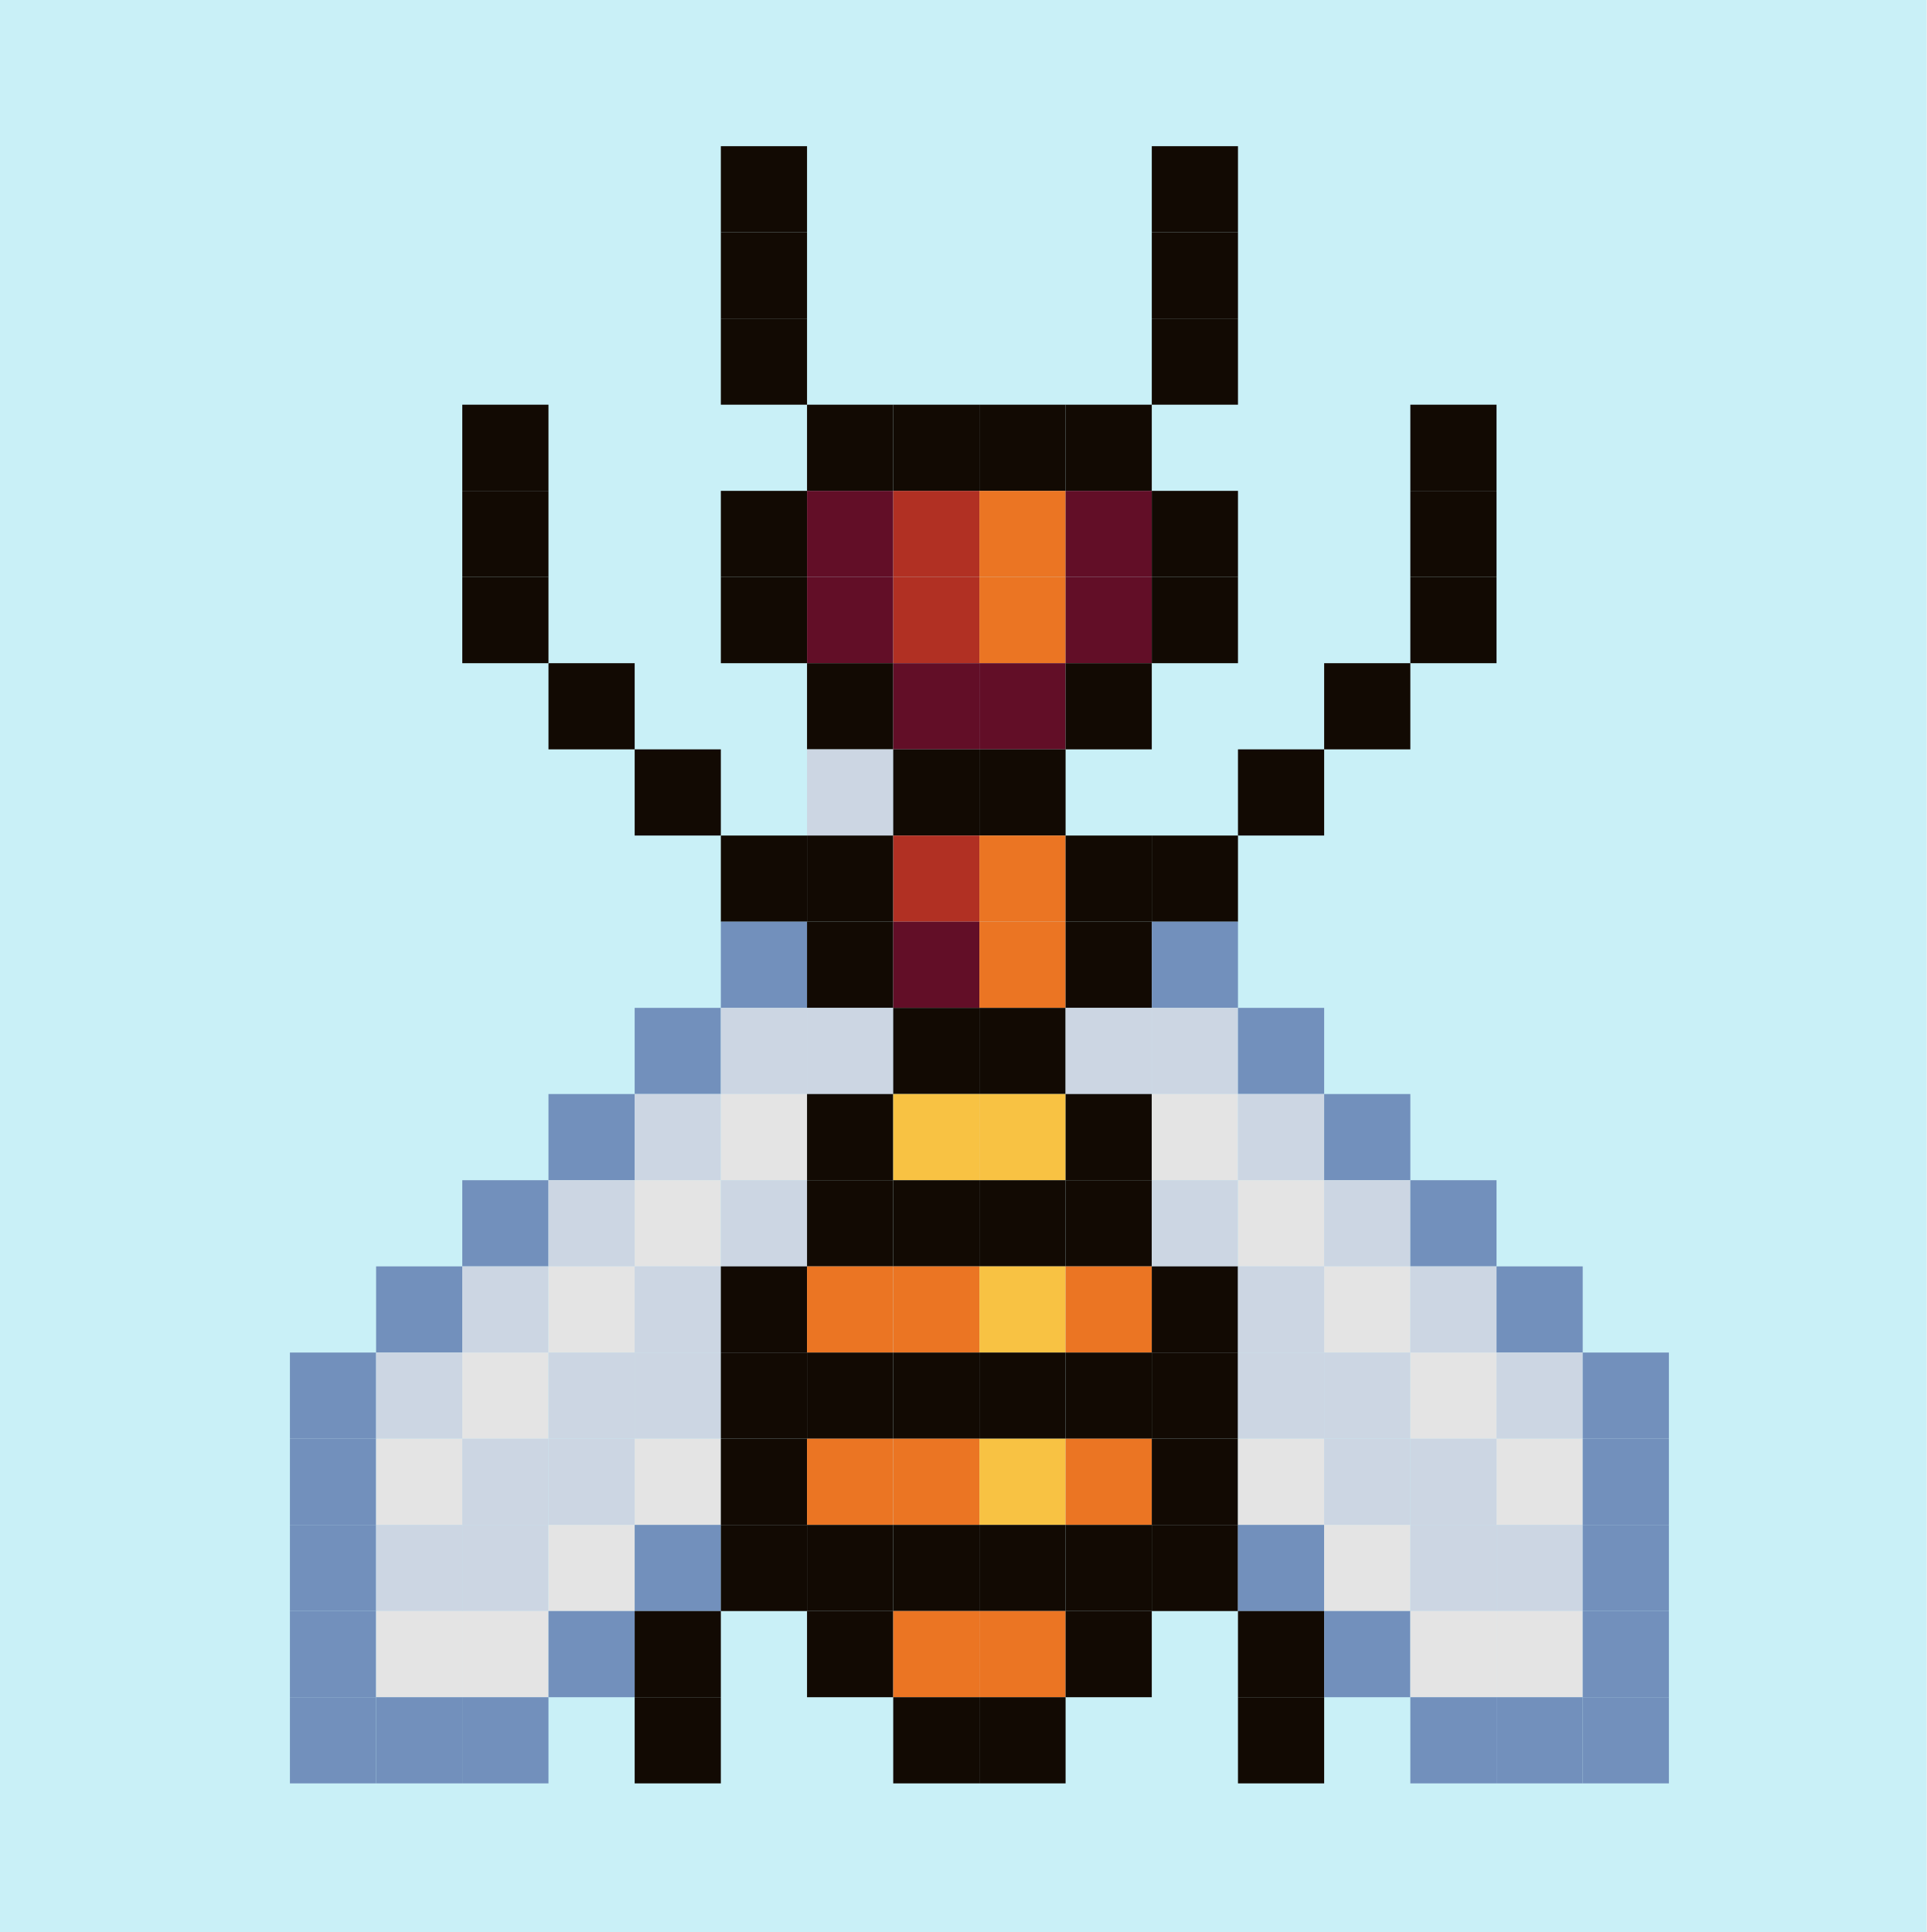
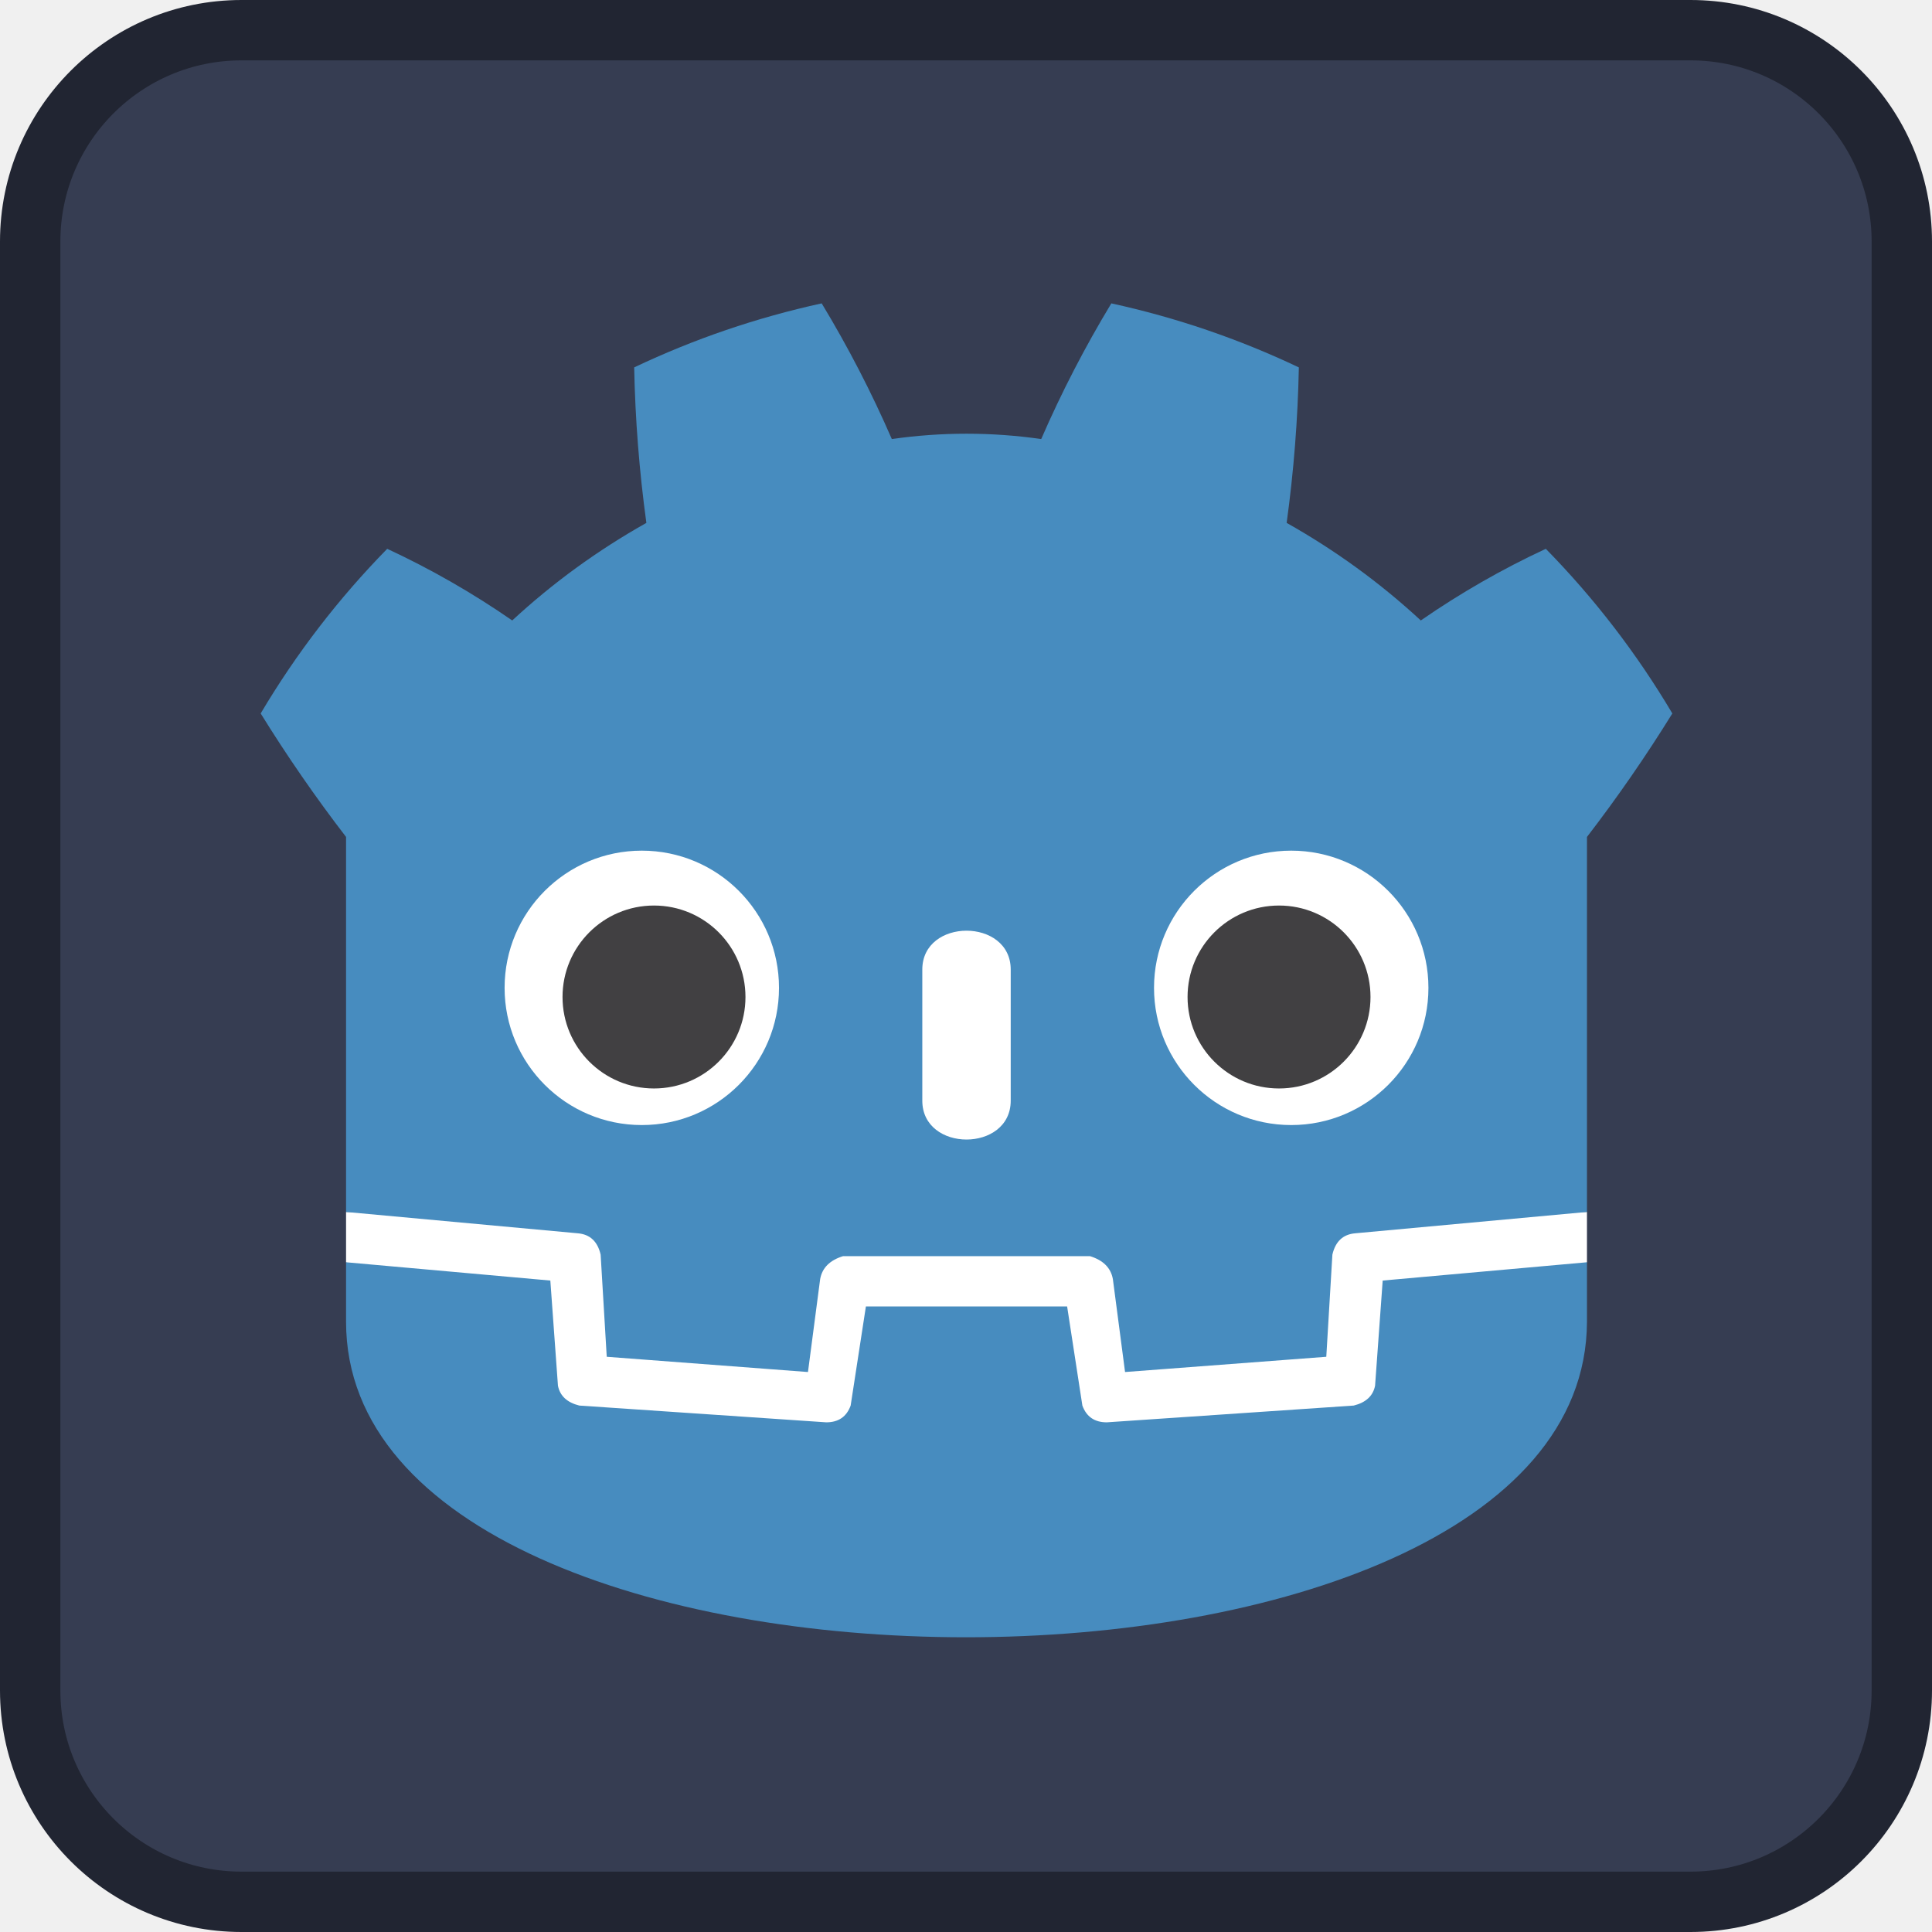
- <svg xmlns="http://www.w3.org/2000/svg" id="Layer_1" width="1594.88" height="1599.81" viewBox="0 0 1594.88 1599.81">
-   <defs>
-     <style>.cls-1{fill:#120a03;}.cls-1,.cls-2,.cls-3,.cls-4,.cls-5,.cls-6,.cls-7,.cls-8,.cls-9{stroke-width:0px;}.cls-2{fill:#eb7523;}.cls-3{fill:#b13023;}.cls-4{fill:#7290bc;}.cls-5{fill:#c9f0f7;}.cls-6{fill:#e4e4e4;}.cls-7{fill:#620e27;}.cls-8{fill:#ccd6e3;}.cls-9{fill:#f8c243;}</style>
-   </defs>
-   <rect class="cls-5" width="1594.88" height="1599.81" />
-   <rect class="cls-1" x="596.78" y="121.05" width="71.35" height="71.35" />
-   <rect class="cls-1" x="953.55" y="121.05" width="71.35" height="71.35" />
-   <rect class="cls-1" x="596.78" y="192.41" width="71.35" height="71.35" />
-   <rect class="cls-1" x="953.55" y="192.41" width="71.35" height="71.35" />
-   <rect class="cls-1" x="596.78" y="263.76" width="71.35" height="71.35" />
-   <rect class="cls-1" x="953.55" y="263.76" width="71.35" height="71.35" />
-   <rect class="cls-1" x="382.72" y="335.11" width="71.35" height="71.35" />
-   <rect class="cls-1" x="668.13" y="335.11" width="71.35" height="71.35" />
-   <rect class="cls-1" x="739.49" y="335.11" width="71.35" height="71.35" />
-   <rect class="cls-1" x="810.84" y="335.11" width="71.35" height="71.35" />
-   <rect class="cls-1" x="882.19" y="335.11" width="71.35" height="71.35" />
-   <rect class="cls-1" x="1167.6" y="335.11" width="71.35" height="71.35" />
-   <rect class="cls-1" x="382.72" y="406.46" width="71.35" height="71.35" />
-   <rect class="cls-1" x="596.78" y="406.46" width="71.35" height="71.35" />
-   <rect class="cls-7" x="668.13" y="406.46" width="71.35" height="71.35" />
-   <rect class="cls-3" x="739.49" y="406.46" width="71.35" height="71.35" />
-   <rect class="cls-2" x="810.84" y="406.46" width="71.35" height="71.35" />
-   <rect class="cls-7" x="882.19" y="406.46" width="71.35" height="71.35" />
-   <rect class="cls-1" x="953.55" y="406.46" width="71.35" height="71.35" />
-   <rect class="cls-1" x="1167.6" y="406.46" width="71.35" height="71.35" />
-   <rect class="cls-1" x="382.72" y="477.82" width="71.35" height="71.35" />
-   <rect class="cls-1" x="596.78" y="477.82" width="71.35" height="71.35" />
-   <rect class="cls-7" x="668.13" y="477.82" width="71.35" height="71.35" />
-   <rect class="cls-3" x="739.49" y="477.82" width="71.35" height="71.35" />
-   <rect class="cls-2" x="810.84" y="477.82" width="71.35" height="71.35" />
-   <rect class="cls-7" x="882.19" y="477.82" width="71.35" height="71.35" />
-   <rect class="cls-1" x="953.55" y="477.82" width="71.35" height="71.35" />
-   <rect class="cls-1" x="1167.6" y="477.82" width="71.35" height="71.35" />
-   <rect class="cls-1" x="454.08" y="549.17" width="71.35" height="71.35" />
-   <rect class="cls-1" x="668.13" y="549.17" width="71.35" height="71.35" />
-   <rect class="cls-7" x="739.49" y="549.17" width="71.35" height="71.35" />
-   <rect class="cls-7" x="810.84" y="549.17" width="71.35" height="71.35" />
-   <rect class="cls-1" x="882.19" y="549.17" width="71.35" height="71.35" />
-   <rect class="cls-1" x="1096.25" y="549.17" width="71.35" height="71.35" />
-   <rect class="cls-1" x="525.43" y="620.52" width="71.35" height="71.35" />
-   <rect class="cls-8" x="668.13" y="620.52" width="71.35" height="71.35" />
-   <rect class="cls-1" x="739.49" y="620.52" width="71.35" height="71.35" />
-   <rect class="cls-1" x="810.84" y="620.52" width="71.35" height="71.35" />
-   <rect class="cls-1" x="1024.9" y="620.52" width="71.35" height="71.35" />
-   <rect class="cls-1" x="596.78" y="691.88" width="71.35" height="71.35" />
-   <rect class="cls-1" x="668.13" y="691.88" width="71.35" height="71.35" />
-   <rect class="cls-3" x="739.49" y="691.88" width="71.35" height="71.35" />
-   <rect class="cls-2" x="810.84" y="691.88" width="71.35" height="71.35" />
-   <rect class="cls-1" x="882.19" y="691.88" width="71.35" height="71.35" />
-   <rect class="cls-1" x="953.55" y="691.88" width="71.35" height="71.35" />
-   <rect class="cls-4" x="596.78" y="763.23" width="71.35" height="71.35" />
-   <rect class="cls-1" x="668.13" y="763.23" width="71.35" height="71.35" />
-   <rect class="cls-7" x="739.49" y="763.23" width="71.35" height="71.35" />
-   <rect class="cls-2" x="810.84" y="763.23" width="71.35" height="71.35" />
-   <rect class="cls-1" x="882.19" y="763.23" width="71.35" height="71.35" />
-   <rect class="cls-4" x="953.55" y="763.23" width="71.35" height="71.35" />
-   <rect class="cls-4" x="525.43" y="834.58" width="71.35" height="71.35" />
-   <rect class="cls-8" x="596.78" y="834.58" width="71.35" height="71.35" />
-   <rect class="cls-8" x="668.13" y="834.58" width="71.35" height="71.35" />
-   <rect class="cls-1" x="739.49" y="834.58" width="71.35" height="71.35" />
-   <rect class="cls-1" x="810.84" y="834.58" width="71.35" height="71.35" />
-   <rect class="cls-8" x="882.19" y="834.58" width="71.35" height="71.35" />
-   <rect class="cls-8" x="953.55" y="834.58" width="71.35" height="71.35" />
-   <rect class="cls-4" x="1024.9" y="834.58" width="71.35" height="71.35" />
-   <rect class="cls-4" x="454.08" y="905.93" width="71.35" height="71.35" />
-   <rect class="cls-8" x="525.43" y="905.93" width="71.35" height="71.35" />
-   <rect class="cls-6" x="596.78" y="905.93" width="71.35" height="71.35" />
-   <rect class="cls-1" x="668.13" y="905.93" width="71.35" height="71.35" />
-   <rect class="cls-9" x="739.49" y="905.93" width="71.35" height="71.35" />
-   <rect class="cls-9" x="810.84" y="905.93" width="71.35" height="71.35" />
-   <rect class="cls-1" x="882.19" y="905.93" width="71.35" height="71.35" />
-   <rect class="cls-6" x="953.55" y="905.93" width="71.35" height="71.35" />
-   <rect class="cls-8" x="1024.9" y="905.93" width="71.35" height="71.35" />
-   <rect class="cls-4" x="1096.25" y="905.93" width="71.35" height="71.35" />
-   <rect class="cls-4" x="382.72" y="977.29" width="71.35" height="71.35" />
-   <rect class="cls-8" x="454.08" y="977.29" width="71.35" height="71.35" />
-   <rect class="cls-6" x="525.43" y="977.29" width="71.35" height="71.35" />
-   <rect class="cls-8" x="596.78" y="977.29" width="71.35" height="71.35" />
-   <rect class="cls-1" x="668.13" y="977.29" width="71.35" height="71.35" />
-   <rect class="cls-1" x="739.49" y="977.29" width="71.35" height="71.35" />
-   <rect class="cls-1" x="810.84" y="977.29" width="71.35" height="71.35" />
-   <rect class="cls-1" x="882.19" y="977.29" width="71.35" height="71.35" />
-   <rect class="cls-8" x="953.55" y="977.29" width="71.35" height="71.35" />
-   <rect class="cls-6" x="1024.9" y="977.29" width="71.35" height="71.35" />
-   <rect class="cls-8" x="1096.25" y="977.29" width="71.35" height="71.35" />
-   <rect class="cls-4" x="1167.6" y="977.29" width="71.35" height="71.35" />
-   <rect class="cls-4" x="311.37" y="1048.64" width="71.35" height="71.35" />
-   <rect class="cls-8" x="382.72" y="1048.64" width="71.35" height="71.35" />
-   <rect class="cls-6" x="454.08" y="1048.64" width="71.35" height="71.35" />
-   <rect class="cls-8" x="525.43" y="1048.64" width="71.35" height="71.35" />
-   <rect class="cls-1" x="596.78" y="1048.64" width="71.35" height="71.35" />
-   <rect class="cls-2" x="668.13" y="1048.64" width="71.35" height="71.35" />
-   <rect class="cls-2" x="739.49" y="1048.64" width="71.35" height="71.35" />
-   <rect class="cls-9" x="810.84" y="1048.64" width="71.35" height="71.35" />
-   <rect class="cls-2" x="882.19" y="1048.64" width="71.35" height="71.35" />
-   <rect class="cls-1" x="953.55" y="1048.64" width="71.35" height="71.35" />
-   <rect class="cls-8" x="1024.9" y="1048.64" width="71.35" height="71.35" />
-   <rect class="cls-6" x="1096.25" y="1048.64" width="71.35" height="71.35" />
-   <rect class="cls-8" x="1167.6" y="1048.64" width="71.35" height="71.35" />
-   <rect class="cls-4" x="1238.96" y="1048.64" width="71.35" height="71.35" />
-   <rect class="cls-4" x="240.02" y="1119.99" width="71.35" height="71.35" />
-   <rect class="cls-8" x="311.37" y="1119.99" width="71.35" height="71.35" />
-   <rect class="cls-6" x="382.72" y="1119.99" width="71.35" height="71.35" />
-   <rect class="cls-8" x="454.08" y="1119.99" width="71.35" height="71.35" />
-   <rect class="cls-8" x="525.43" y="1119.99" width="71.35" height="71.35" />
-   <rect class="cls-1" x="596.78" y="1119.99" width="71.35" height="71.35" />
-   <rect class="cls-1" x="668.13" y="1119.99" width="71.35" height="71.35" />
-   <rect class="cls-1" x="739.49" y="1119.99" width="71.35" height="71.35" />
-   <rect class="cls-1" x="810.84" y="1119.99" width="71.35" height="71.35" />
-   <rect class="cls-1" x="882.19" y="1119.99" width="71.35" height="71.35" />
-   <rect class="cls-1" x="953.55" y="1119.99" width="71.35" height="71.35" />
-   <rect class="cls-8" x="1024.9" y="1119.99" width="71.35" height="71.35" />
-   <rect class="cls-8" x="1096.25" y="1119.99" width="71.35" height="71.35" />
-   <rect class="cls-6" x="1167.6" y="1119.99" width="71.35" height="71.35" />
-   <rect class="cls-8" x="1238.96" y="1119.99" width="71.35" height="71.35" />
-   <rect class="cls-4" x="1310.31" y="1119.99" width="71.35" height="71.35" />
-   <rect class="cls-4" x="240.02" y="1191.35" width="71.35" height="71.35" />
-   <rect class="cls-6" x="311.37" y="1191.35" width="71.35" height="71.35" />
-   <rect class="cls-8" x="382.72" y="1191.35" width="71.35" height="71.35" />
-   <rect class="cls-8" x="454.08" y="1191.35" width="71.35" height="71.35" />
-   <rect class="cls-6" x="525.43" y="1191.35" width="71.35" height="71.35" />
-   <rect class="cls-1" x="596.78" y="1191.35" width="71.35" height="71.35" />
-   <rect class="cls-2" x="668.13" y="1191.35" width="71.35" height="71.35" />
-   <rect class="cls-2" x="739.49" y="1191.35" width="71.35" height="71.35" />
-   <rect class="cls-9" x="810.84" y="1191.35" width="71.35" height="71.35" />
-   <rect class="cls-2" x="882.19" y="1191.35" width="71.35" height="71.35" />
-   <rect class="cls-1" x="953.55" y="1191.35" width="71.35" height="71.35" />
-   <rect class="cls-6" x="1024.9" y="1191.35" width="71.35" height="71.35" />
-   <rect class="cls-8" x="1096.25" y="1191.35" width="71.35" height="71.35" />
-   <rect class="cls-8" x="1167.6" y="1191.35" width="71.35" height="71.35" />
-   <rect class="cls-6" x="1238.96" y="1191.35" width="71.35" height="71.35" />
-   <rect class="cls-4" x="1310.31" y="1191.35" width="71.35" height="71.35" />
-   <rect class="cls-4" x="240.02" y="1262.7" width="71.35" height="71.35" />
-   <rect class="cls-8" x="311.37" y="1262.7" width="71.35" height="71.35" />
-   <rect class="cls-8" x="382.72" y="1262.7" width="71.35" height="71.35" />
-   <rect class="cls-6" x="454.08" y="1262.7" width="71.35" height="71.35" />
-   <rect class="cls-4" x="525.43" y="1262.7" width="71.35" height="71.35" />
-   <rect class="cls-1" x="596.78" y="1262.7" width="71.35" height="71.35" />
-   <rect class="cls-1" x="668.13" y="1262.7" width="71.35" height="71.35" />
-   <rect class="cls-1" x="739.49" y="1262.7" width="71.35" height="71.35" />
-   <rect class="cls-1" x="810.84" y="1262.7" width="71.35" height="71.35" />
-   <rect class="cls-1" x="882.19" y="1262.7" width="71.35" height="71.35" />
-   <rect class="cls-1" x="953.55" y="1262.7" width="71.35" height="71.35" />
-   <rect class="cls-4" x="1024.9" y="1262.7" width="71.35" height="71.35" />
-   <rect class="cls-6" x="1096.25" y="1262.7" width="71.35" height="71.35" />
-   <rect class="cls-8" x="1167.6" y="1262.7" width="71.35" height="71.35" />
-   <rect class="cls-8" x="1238.96" y="1262.7" width="71.35" height="71.35" />
-   <rect class="cls-4" x="1310.31" y="1262.7" width="71.35" height="71.35" />
-   <rect class="cls-4" x="240.02" y="1334.05" width="71.35" height="71.35" />
-   <rect class="cls-6" x="311.37" y="1334.05" width="71.35" height="71.35" />
-   <rect class="cls-6" x="382.72" y="1334.05" width="71.35" height="71.35" />
-   <rect class="cls-4" x="454.08" y="1334.05" width="71.35" height="71.35" />
-   <rect class="cls-1" x="525.43" y="1334.05" width="71.35" height="71.35" />
-   <rect class="cls-1" x="668.13" y="1334.05" width="71.35" height="71.35" />
-   <rect class="cls-2" x="739.49" y="1334.05" width="71.35" height="71.35" />
-   <rect class="cls-2" x="810.84" y="1334.05" width="71.35" height="71.35" />
-   <rect class="cls-1" x="882.19" y="1334.05" width="71.35" height="71.35" />
-   <rect class="cls-1" x="1024.9" y="1334.05" width="71.35" height="71.35" />
-   <rect class="cls-4" x="1096.25" y="1334.05" width="71.35" height="71.35" />
-   <rect class="cls-6" x="1167.6" y="1334.05" width="71.35" height="71.35" />
-   <rect class="cls-6" x="1238.96" y="1334.05" width="71.35" height="71.35" />
-   <rect class="cls-4" x="1310.31" y="1334.05" width="71.35" height="71.35" />
-   <rect class="cls-4" x="240.02" y="1405.4" width="71.35" height="71.35" />
-   <rect class="cls-4" x="311.37" y="1405.4" width="71.35" height="71.35" />
-   <rect class="cls-4" x="382.72" y="1405.4" width="71.35" height="71.35" />
-   <rect class="cls-1" x="525.43" y="1405.4" width="71.35" height="71.35" />
-   <rect class="cls-1" x="739.49" y="1405.4" width="71.35" height="71.35" />
-   <rect class="cls-1" x="810.84" y="1405.4" width="71.35" height="71.35" />
-   <rect class="cls-1" x="1024.9" y="1405.4" width="71.35" height="71.35" />
-   <rect class="cls-4" x="1167.6" y="1405.4" width="71.35" height="71.35" />
-   <rect class="cls-4" x="1238.96" y="1405.4" width="71.35" height="71.35" />
-   <rect class="cls-4" x="1310.31" y="1405.4" width="71.35" height="71.35" />
+ <svg xmlns="http://www.w3.org/2000/svg" height="128" width="128">
+   <rect x="2" y="2" width="124" height="124" rx="14" fill="#363d52" stroke="#212532" stroke-width="4" />
+   <g transform="scale(.101) translate(122 122)">
+     <g fill="#fff">
+       <path d="M105 673v33q407 354 814 0v-33z" />
+       <path d="m105 673 152 14q12 1 15 14l4 67 132 10 8-61q2-11 15-15h162q13 4 15 15l8 61 132-10 4-67q3-13 15-14l152-14V427q30-39 56-81-35-59-83-108-43 20-82 47-40-37-88-64 7-51 8-102-59-28-123-42-26 43-46 89-49-7-98 0-20-46-46-89-64 14-123 42 1 51 8 102-48 27-88 64-39-27-82-47-48 49-83 108 26 42 56 81zm0 33v39c0 276 813 276 814 0v-39l-134 12-5 69q-2 10-14 13l-162 11q-12 0-16-11l-10-65H446l-10 65q-4 11-16 11l-162-11q-12-3-14-13l-5-69z" fill="#478cbf" />
+       <path d="M483 600c0 34 58 34 58 0v-86c0-34-58-34-58 0z" />
+       <circle cx="725" cy="526" r="90" />
+       <circle cx="299" cy="526" r="90" />
+     </g>
+     <g fill="#414042">
+       <circle cx="307" cy="532" r="60" />
+       <circle cx="717" cy="532" r="60" />
+     </g>
+   </g>
</svg>
